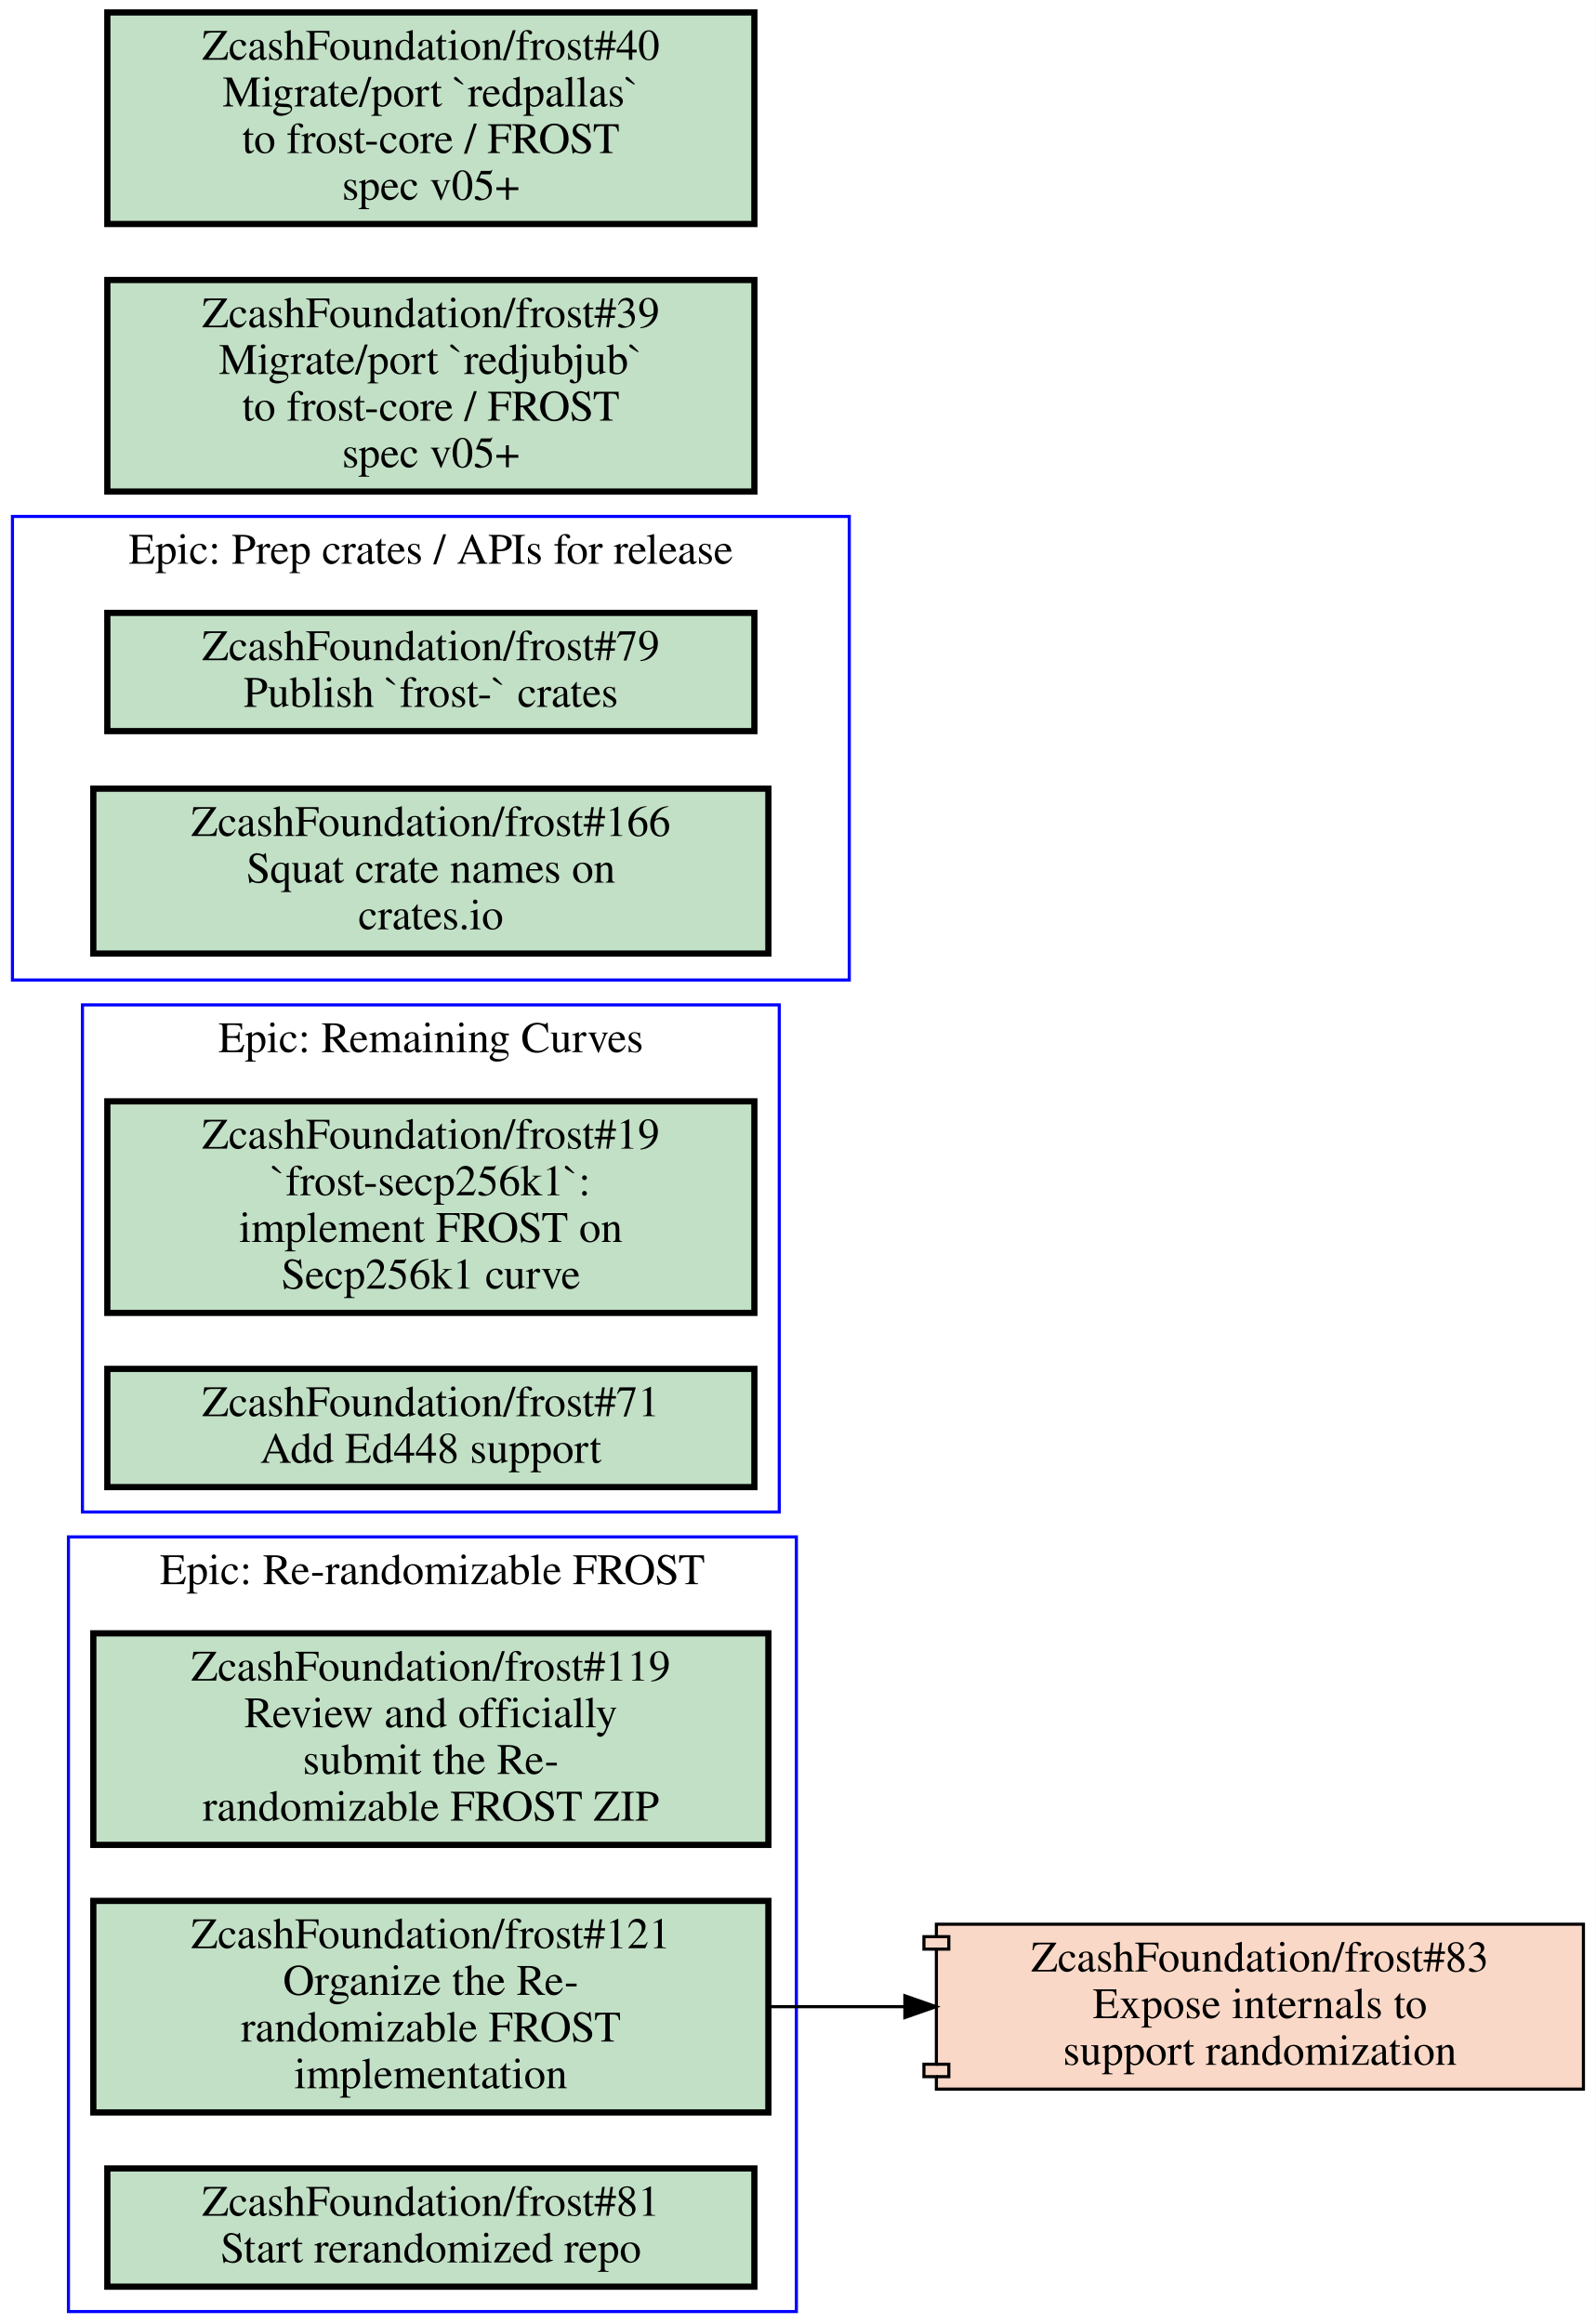
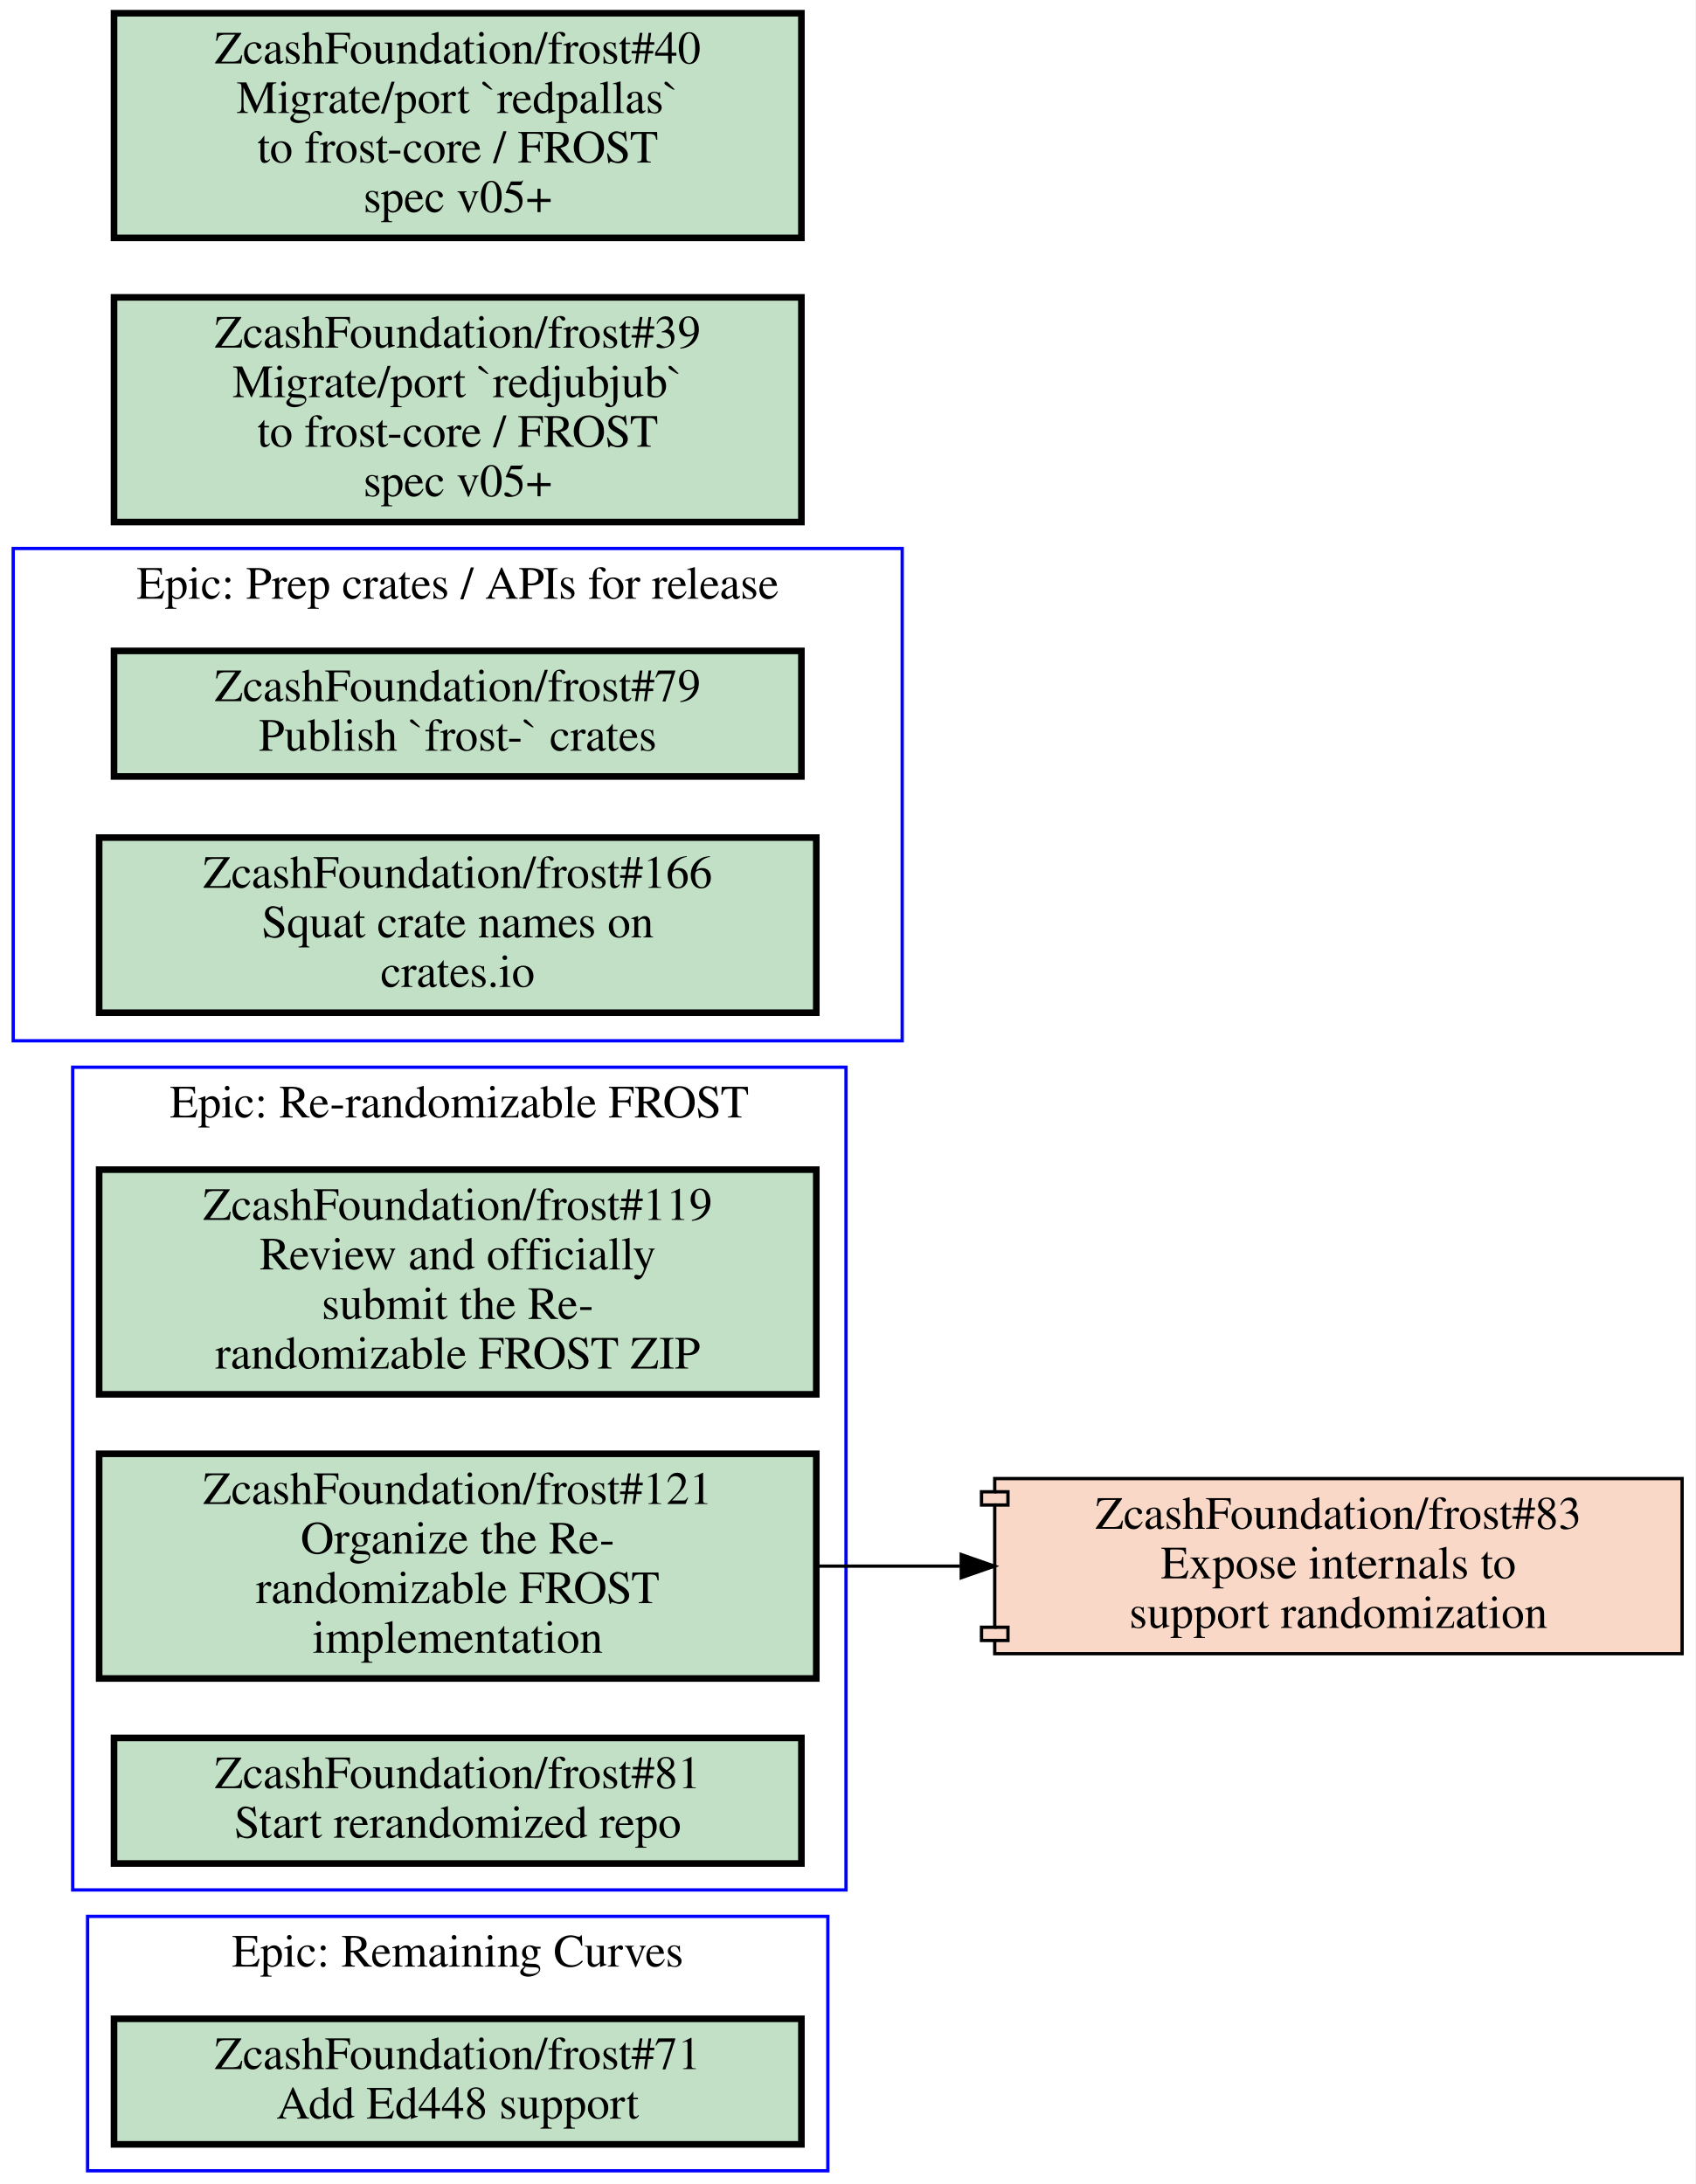
- <svg xmlns="http://www.w3.org/2000/svg" xmlns:xlink="http://www.w3.org/1999/xlink" width="513pt" height="747pt" viewBox="0.00 0.00 513.00 747.00">
-   <g id="graph0" class="graph" transform="scale(1 1) rotate(0) translate(4 743)">
-     <polygon fill="#ffffff" stroke="transparent" points="-4,4 -4,-743 509,-743 509,4 -4,4" />
+ <svg xmlns="http://www.w3.org/2000/svg" xmlns:xlink="http://www.w3.org/1999/xlink" width="513pt" height="661pt" viewBox="0.00 0.00 513.00 661.00">
+   <g id="graph0" class="graph" transform="scale(1 1) rotate(0) translate(4 657)">
+     <polygon fill="#ffffff" stroke="transparent" points="-4,4 -4,-657 509,-657 509,4 -4,4" />
    <g id="clust1" class="cluster">
-       <polygon fill="none" stroke="#0000ff" points="18,0 18,-249 252,-249 252,0 18,0" />
-       <text text-anchor="middle" x="135" y="-233.8" font-family="Times,serif" font-size="14.00" fill="#000000">Epic: Re-randomizable FROST</text>
+       <polygon fill="none" stroke="#0000ff" points="18,-85 18,-334 252,-334 252,-85 18,-85" />
+       <text text-anchor="middle" x="135" y="-318.8" font-family="Times,serif" font-size="14.00" fill="#000000">Epic: Re-randomizable FROST</text>
    </g>
    <g id="clust2" class="cluster">
-       <polygon fill="none" stroke="#0000ff" points="22.5,-257 22.5,-420 246.5,-420 246.5,-257 22.5,-257" />
-       <text text-anchor="middle" x="134.5" y="-404.8" font-family="Times,serif" font-size="14.00" fill="#000000">Epic: Remaining Curves</text>
+       <polygon fill="none" stroke="#0000ff" points="22.5,0 22.5,-77 246.5,-77 246.5,0 22.5,0" />
+       <text text-anchor="middle" x="134.5" y="-61.8" font-family="Times,serif" font-size="14.00" fill="#000000">Epic: Remaining Curves</text>
    </g>
    <g id="clust3" class="cluster">
-       <polygon fill="none" stroke="#0000ff" points="0,-428 0,-577 269,-577 269,-428 0,-428" />
-       <text text-anchor="middle" x="134.5" y="-561.8" font-family="Times,serif" font-size="14.00" fill="#000000">Epic: Prep crates / APIs for release</text>
+       <polygon fill="none" stroke="#0000ff" points="0,-342 0,-491 269,-491 269,-342 0,-342" />
+       <text text-anchor="middle" x="134.5" y="-475.8" font-family="Times,serif" font-size="14.00" fill="#000000">Epic: Prep crates / APIs for release</text>
    </g>
    <g id="node1" class="node open">
      <g id="a_node1">
        <a xlink:href="https://github.com/ZcashFoundation/frost/issues/119" xlink:title="ZcashFoundation/frost#119&#10;Review and officially&#10;submit the Re-&#10;randomizable FROST ZIP" target="_blank">
-           <polygon fill="#c2e0c6" stroke="#000000" stroke-width="2" points="243,-218 26,-218 26,-150 243,-150 243,-218" />
-           <text text-anchor="middle" x="134.5" y="-202.8" font-family="Times,serif" font-size="14.00" fill="#000000">ZcashFoundation/frost#119</text>
-           <text text-anchor="middle" x="134.5" y="-187.8" font-family="Times,serif" font-size="14.00" fill="#000000">Review and officially</text>
-           <text text-anchor="middle" x="134.5" y="-172.8" font-family="Times,serif" font-size="14.00" fill="#000000">submit the Re-</text>
-           <text text-anchor="middle" x="134.5" y="-157.8" font-family="Times,serif" font-size="14.00" fill="#000000">randomizable FROST ZIP</text>
+           <polygon fill="#c2e0c6" stroke="#000000" stroke-width="2" points="243,-303 26,-303 26,-235 243,-235 243,-303" />
+           <text text-anchor="middle" x="134.5" y="-287.8" font-family="Times,serif" font-size="14.00" fill="#000000">ZcashFoundation/frost#119</text>
+           <text text-anchor="middle" x="134.5" y="-272.8" font-family="Times,serif" font-size="14.00" fill="#000000">Review and officially</text>
+           <text text-anchor="middle" x="134.5" y="-257.8" font-family="Times,serif" font-size="14.00" fill="#000000">submit the Re-</text>
+           <text text-anchor="middle" x="134.5" y="-242.8" font-family="Times,serif" font-size="14.00" fill="#000000">randomizable FROST ZIP</text>
        </a>
      </g>
    </g>
    <g id="node2" class="node open">
      <g id="a_node2">
        <a xlink:href="https://github.com/ZcashFoundation/frost/issues/121" xlink:title="ZcashFoundation/frost#121&#10;Organize the Re-&#10;randomizable FROST&#10;implementation" target="_blank">
-           <polygon fill="#c2e0c6" stroke="#000000" stroke-width="2" points="243,-132 26,-132 26,-64 243,-64 243,-132" />
-           <text text-anchor="middle" x="134.5" y="-116.8" font-family="Times,serif" font-size="14.00" fill="#000000">ZcashFoundation/frost#121</text>
-           <text text-anchor="middle" x="134.5" y="-101.8" font-family="Times,serif" font-size="14.00" fill="#000000">Organize the Re-</text>
-           <text text-anchor="middle" x="134.5" y="-86.8" font-family="Times,serif" font-size="14.00" fill="#000000">randomizable FROST</text>
-           <text text-anchor="middle" x="134.5" y="-71.8" font-family="Times,serif" font-size="14.00" fill="#000000">implementation</text>
+           <polygon fill="#c2e0c6" stroke="#000000" stroke-width="2" points="243,-217 26,-217 26,-149 243,-149 243,-217" />
+           <text text-anchor="middle" x="134.5" y="-201.8" font-family="Times,serif" font-size="14.00" fill="#000000">ZcashFoundation/frost#121</text>
+           <text text-anchor="middle" x="134.5" y="-186.8" font-family="Times,serif" font-size="14.00" fill="#000000">Organize the Re-</text>
+           <text text-anchor="middle" x="134.5" y="-171.8" font-family="Times,serif" font-size="14.00" fill="#000000">randomizable FROST</text>
+           <text text-anchor="middle" x="134.5" y="-156.8" font-family="Times,serif" font-size="14.00" fill="#000000">implementation</text>
        </a>
      </g>
    </g>
-     <g id="node8" class="node closed">
-       <g id="a_node8">
+     <g id="node7" class="node closed">
+       <g id="a_node7">
        <a xlink:href="https://github.com/ZcashFoundation/frost/pull/83" xlink:title="ZcashFoundation/frost#83&#10;Expose internals to&#10;support randomization" target="_blank">
-           <polygon fill="#fad8c7" stroke="#000000" points="505,-124.5 297,-124.5 297,-120.5 293,-120.5 293,-116.5 297,-116.5 297,-79.5 293,-79.5 293,-75.5 297,-75.5 297,-71.5 505,-71.5 505,-124.5" />
-           <polyline fill="none" stroke="#000000" points="297,-120.5 301,-120.5 301,-116.5 297,-116.5 " />
-           <polyline fill="none" stroke="#000000" points="297,-79.5 301,-79.5 301,-75.5 297,-75.5 " />
-           <text text-anchor="middle" x="401" y="-109.3" font-family="Times,serif" font-size="14.00" fill="#000000">ZcashFoundation/frost#83</text>
-           <text text-anchor="middle" x="401" y="-94.3" font-family="Times,serif" font-size="14.00" fill="#000000">Expose internals to</text>
-           <text text-anchor="middle" x="401" y="-79.3" font-family="Times,serif" font-size="14.00" fill="#000000">support randomization</text>
+           <polygon fill="#fad8c7" stroke="#000000" points="505,-209.5 297,-209.5 297,-205.5 293,-205.5 293,-201.5 297,-201.5 297,-164.5 293,-164.5 293,-160.5 297,-160.5 297,-156.5 505,-156.5 505,-209.5" />
+           <polyline fill="none" stroke="#000000" points="297,-205.5 301,-205.5 301,-201.5 297,-201.5 " />
+           <polyline fill="none" stroke="#000000" points="297,-164.5 301,-164.5 301,-160.5 297,-160.5 " />
+           <text text-anchor="middle" x="401" y="-194.3" font-family="Times,serif" font-size="14.00" fill="#000000">ZcashFoundation/frost#83</text>
+           <text text-anchor="middle" x="401" y="-179.3" font-family="Times,serif" font-size="14.00" fill="#000000">Expose internals to</text>
+           <text text-anchor="middle" x="401" y="-164.3" font-family="Times,serif" font-size="14.00" fill="#000000">support randomization</text>
        </a>
      </g>
    </g>
    <g id="edge1" class="edge">
-       <path fill="none" stroke="#000000" d="M243.28,-98C257.53,-98 272.16,-98 286.49,-98" />
-       <polygon fill="#000000" stroke="#000000" points="286.87,-101.5 296.87,-98 286.87,-94.5 286.87,-101.5" />
+       <path fill="none" stroke="#000000" d="M243.28,-183C257.53,-183 272.16,-183 286.49,-183" />
+       <polygon fill="#000000" stroke="#000000" points="286.87,-186.5 296.87,-183 286.87,-179.5 286.87,-186.5" />
    </g>
    <g id="node3" class="node open">
      <g id="a_node3">
        <a xlink:href="https://github.com/ZcashFoundation/frost/issues/81" xlink:title="ZcashFoundation/frost#81&#10;Start rerandomized repo" target="_blank">
-           <polygon fill="#c2e0c6" stroke="#000000" stroke-width="2" points="238.5,-46 30.5,-46 30.5,-8 238.5,-8 238.5,-46" />
-           <text text-anchor="middle" x="134.5" y="-30.8" font-family="Times,serif" font-size="14.00" fill="#000000">ZcashFoundation/frost#81</text>
-           <text text-anchor="middle" x="134.5" y="-15.8" font-family="Times,serif" font-size="14.00" fill="#000000">Start rerandomized repo</text>
+           <polygon fill="#c2e0c6" stroke="#000000" stroke-width="2" points="238.5,-131 30.5,-131 30.5,-93 238.5,-93 238.5,-131" />
+           <text text-anchor="middle" x="134.5" y="-115.8" font-family="Times,serif" font-size="14.00" fill="#000000">ZcashFoundation/frost#81</text>
+           <text text-anchor="middle" x="134.5" y="-100.8" font-family="Times,serif" font-size="14.00" fill="#000000">Start rerandomized repo</text>
        </a>
      </g>
    </g>
    <g id="node4" class="node open">
      <g id="a_node4">
-         <a xlink:href="https://github.com/ZcashFoundation/frost/issues/19" xlink:title="ZcashFoundation/frost#19&#10;`frost-secp256k1`:&#10;implement FROST on&#10;Secp256k1 curve" target="_blank">
-           <polygon fill="#c2e0c6" stroke="#000000" stroke-width="2" points="238.5,-389 30.5,-389 30.5,-321 238.5,-321 238.5,-389" />
-           <text text-anchor="middle" x="134.5" y="-373.8" font-family="Times,serif" font-size="14.00" fill="#000000">ZcashFoundation/frost#19</text>
-           <text text-anchor="middle" x="134.5" y="-358.8" font-family="Times,serif" font-size="14.00" fill="#000000">`frost-secp256k1`:</text>
-           <text text-anchor="middle" x="134.5" y="-343.8" font-family="Times,serif" font-size="14.00" fill="#000000">implement FROST on</text>
-           <text text-anchor="middle" x="134.5" y="-328.8" font-family="Times,serif" font-size="14.00" fill="#000000">Secp256k1 curve</text>
+         <a xlink:href="https://github.com/ZcashFoundation/frost/issues/71" xlink:title="ZcashFoundation/frost#71&#10;Add Ed448 support" target="_blank">
+           <polygon fill="#c2e0c6" stroke="#000000" stroke-width="2" points="238.5,-46 30.5,-46 30.5,-8 238.5,-8 238.5,-46" />
+           <text text-anchor="middle" x="134.5" y="-30.8" font-family="Times,serif" font-size="14.00" fill="#000000">ZcashFoundation/frost#71</text>
+           <text text-anchor="middle" x="134.5" y="-15.8" font-family="Times,serif" font-size="14.00" fill="#000000">Add Ed448 support</text>
        </a>
      </g>
    </g>
    <g id="node5" class="node open">
      <g id="a_node5">
-         <a xlink:href="https://github.com/ZcashFoundation/frost/issues/71" xlink:title="ZcashFoundation/frost#71&#10;Add Ed448 support" target="_blank">
-           <polygon fill="#c2e0c6" stroke="#000000" stroke-width="2" points="238.5,-303 30.5,-303 30.5,-265 238.5,-265 238.5,-303" />
-           <text text-anchor="middle" x="134.5" y="-287.8" font-family="Times,serif" font-size="14.00" fill="#000000">ZcashFoundation/frost#71</text>
-           <text text-anchor="middle" x="134.5" y="-272.8" font-family="Times,serif" font-size="14.00" fill="#000000">Add Ed448 support</text>
+         <a xlink:href="https://github.com/ZcashFoundation/frost/issues/79" xlink:title="ZcashFoundation/frost#79&#10;Publish `frost-` crates" target="_blank">
+           <polygon fill="#c2e0c6" stroke="#000000" stroke-width="2" points="238.5,-460 30.5,-460 30.5,-422 238.5,-422 238.5,-460" />
+           <text text-anchor="middle" x="134.5" y="-444.8" font-family="Times,serif" font-size="14.00" fill="#000000">ZcashFoundation/frost#79</text>
+           <text text-anchor="middle" x="134.5" y="-429.8" font-family="Times,serif" font-size="14.00" fill="#000000">Publish `frost-` crates</text>
        </a>
      </g>
    </g>
    <g id="node6" class="node open">
      <g id="a_node6">
-         <a xlink:href="https://github.com/ZcashFoundation/frost/issues/79" xlink:title="ZcashFoundation/frost#79&#10;Publish `frost-` crates" target="_blank">
-           <polygon fill="#c2e0c6" stroke="#000000" stroke-width="2" points="238.5,-546 30.5,-546 30.5,-508 238.5,-508 238.5,-546" />
-           <text text-anchor="middle" x="134.5" y="-530.8" font-family="Times,serif" font-size="14.00" fill="#000000">ZcashFoundation/frost#79</text>
-           <text text-anchor="middle" x="134.5" y="-515.8" font-family="Times,serif" font-size="14.00" fill="#000000">Publish `frost-` crates</text>
+         <a xlink:href="https://github.com/ZcashFoundation/frost/issues/166" xlink:title="ZcashFoundation/frost#166&#10;Squat crate names on&#10;crates.io" target="_blank">
+           <polygon fill="#c2e0c6" stroke="#000000" stroke-width="2" points="243,-403.5 26,-403.5 26,-350.5 243,-350.5 243,-403.5" />
+           <text text-anchor="middle" x="134.5" y="-388.3" font-family="Times,serif" font-size="14.00" fill="#000000">ZcashFoundation/frost#166</text>
+           <text text-anchor="middle" x="134.5" y="-373.3" font-family="Times,serif" font-size="14.00" fill="#000000">Squat crate names on</text>
+           <text text-anchor="middle" x="134.5" y="-358.3" font-family="Times,serif" font-size="14.00" fill="#000000">crates.io</text>
        </a>
      </g>
    </g>
-     <g id="node7" class="node open">
-       <g id="a_node7">
-         <a xlink:href="https://github.com/ZcashFoundation/frost/issues/166" xlink:title="ZcashFoundation/frost#166&#10;Squat crate names on&#10;crates.io" target="_blank">
-           <polygon fill="#c2e0c6" stroke="#000000" stroke-width="2" points="243,-489.5 26,-489.5 26,-436.5 243,-436.5 243,-489.5" />
-           <text text-anchor="middle" x="134.5" y="-474.3" font-family="Times,serif" font-size="14.00" fill="#000000">ZcashFoundation/frost#166</text>
-           <text text-anchor="middle" x="134.5" y="-459.3" font-family="Times,serif" font-size="14.00" fill="#000000">Squat crate names on</text>
-           <text text-anchor="middle" x="134.5" y="-444.3" font-family="Times,serif" font-size="14.00" fill="#000000">crates.io</text>
+     <g id="node8" class="node open">
+       <g id="a_node8">
+         <a xlink:href="https://github.com/ZcashFoundation/frost/issues/39" xlink:title="ZcashFoundation/frost#39&#10;Migrate/port `redjubjub`&#10;to frost-core / FROST&#10;spec v05+" target="_blank">
+           <polygon fill="#c2e0c6" stroke="#000000" stroke-width="2" points="238.5,-567 30.5,-567 30.5,-499 238.5,-499 238.5,-567" />
+           <text text-anchor="middle" x="134.5" y="-551.8" font-family="Times,serif" font-size="14.00" fill="#000000">ZcashFoundation/frost#39</text>
+           <text text-anchor="middle" x="134.5" y="-536.8" font-family="Times,serif" font-size="14.00" fill="#000000">Migrate/port `redjubjub`</text>
+           <text text-anchor="middle" x="134.5" y="-521.8" font-family="Times,serif" font-size="14.00" fill="#000000">to frost-core / FROST</text>
+           <text text-anchor="middle" x="134.5" y="-506.8" font-family="Times,serif" font-size="14.00" fill="#000000">spec v05+</text>
        </a>
      </g>
    </g>
    <g id="node9" class="node open">
      <g id="a_node9">
-         <a xlink:href="https://github.com/ZcashFoundation/frost/issues/39" xlink:title="ZcashFoundation/frost#39&#10;Migrate/port `redjubjub`&#10;to frost-core / FROST&#10;spec v05+" target="_blank">
+         <a xlink:href="https://github.com/ZcashFoundation/frost/issues/40" xlink:title="ZcashFoundation/frost#40&#10;Migrate/port `redpallas`&#10;to frost-core / FROST&#10;spec v05+" target="_blank">
          <polygon fill="#c2e0c6" stroke="#000000" stroke-width="2" points="238.5,-653 30.5,-653 30.5,-585 238.5,-585 238.5,-653" />
-           <text text-anchor="middle" x="134.5" y="-637.8" font-family="Times,serif" font-size="14.00" fill="#000000">ZcashFoundation/frost#39</text>
-           <text text-anchor="middle" x="134.5" y="-622.8" font-family="Times,serif" font-size="14.00" fill="#000000">Migrate/port `redjubjub`</text>
+           <text text-anchor="middle" x="134.5" y="-637.8" font-family="Times,serif" font-size="14.00" fill="#000000">ZcashFoundation/frost#40</text>
+           <text text-anchor="middle" x="134.5" y="-622.8" font-family="Times,serif" font-size="14.00" fill="#000000">Migrate/port `redpallas`</text>
          <text text-anchor="middle" x="134.5" y="-607.8" font-family="Times,serif" font-size="14.00" fill="#000000">to frost-core / FROST</text>
          <text text-anchor="middle" x="134.5" y="-592.8" font-family="Times,serif" font-size="14.00" fill="#000000">spec v05+</text>
        </a>
      </g>
    </g>
-     <g id="node10" class="node open">
-       <g id="a_node10">
-         <a xlink:href="https://github.com/ZcashFoundation/frost/issues/40" xlink:title="ZcashFoundation/frost#40&#10;Migrate/port `redpallas`&#10;to frost-core / FROST&#10;spec v05+" target="_blank">
-           <polygon fill="#c2e0c6" stroke="#000000" stroke-width="2" points="238.5,-739 30.5,-739 30.5,-671 238.5,-671 238.5,-739" />
-           <text text-anchor="middle" x="134.5" y="-723.8" font-family="Times,serif" font-size="14.00" fill="#000000">ZcashFoundation/frost#40</text>
-           <text text-anchor="middle" x="134.5" y="-708.8" font-family="Times,serif" font-size="14.00" fill="#000000">Migrate/port `redpallas`</text>
-           <text text-anchor="middle" x="134.5" y="-693.8" font-family="Times,serif" font-size="14.00" fill="#000000">to frost-core / FROST</text>
-           <text text-anchor="middle" x="134.5" y="-678.8" font-family="Times,serif" font-size="14.00" fill="#000000">spec v05+</text>
-         </a>
-       </g>
-     </g>
  </g>
</svg>
